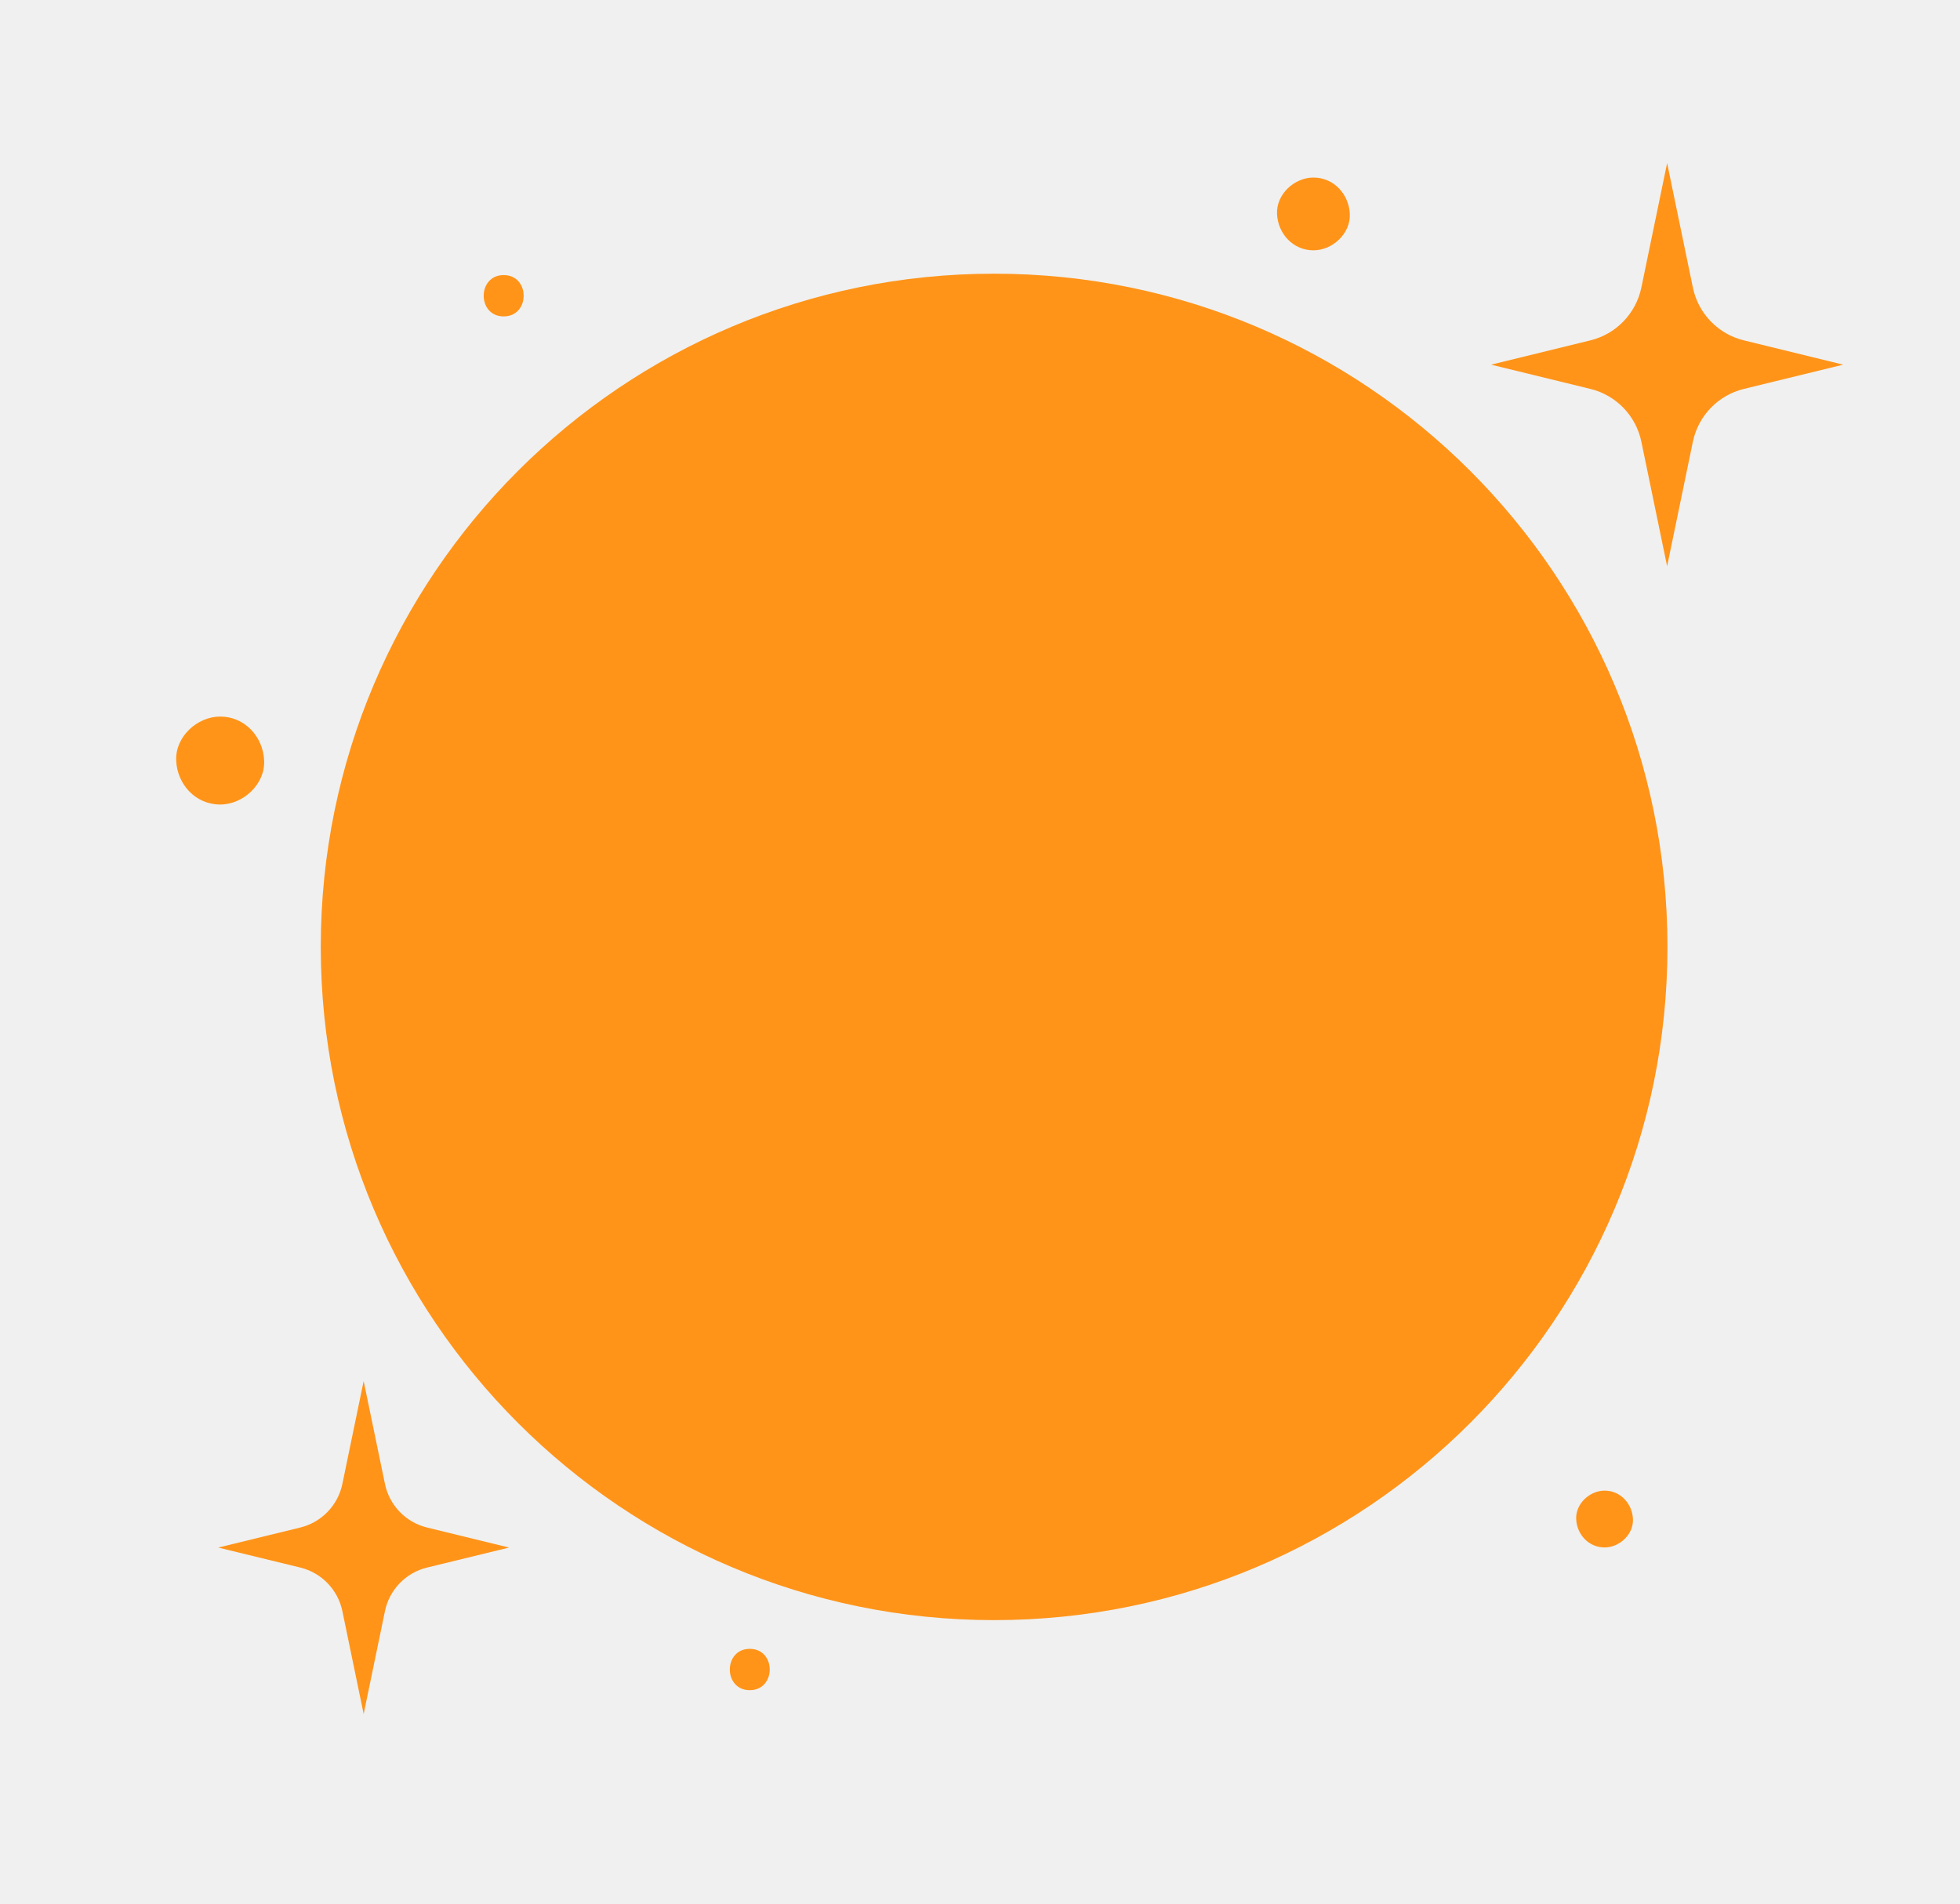
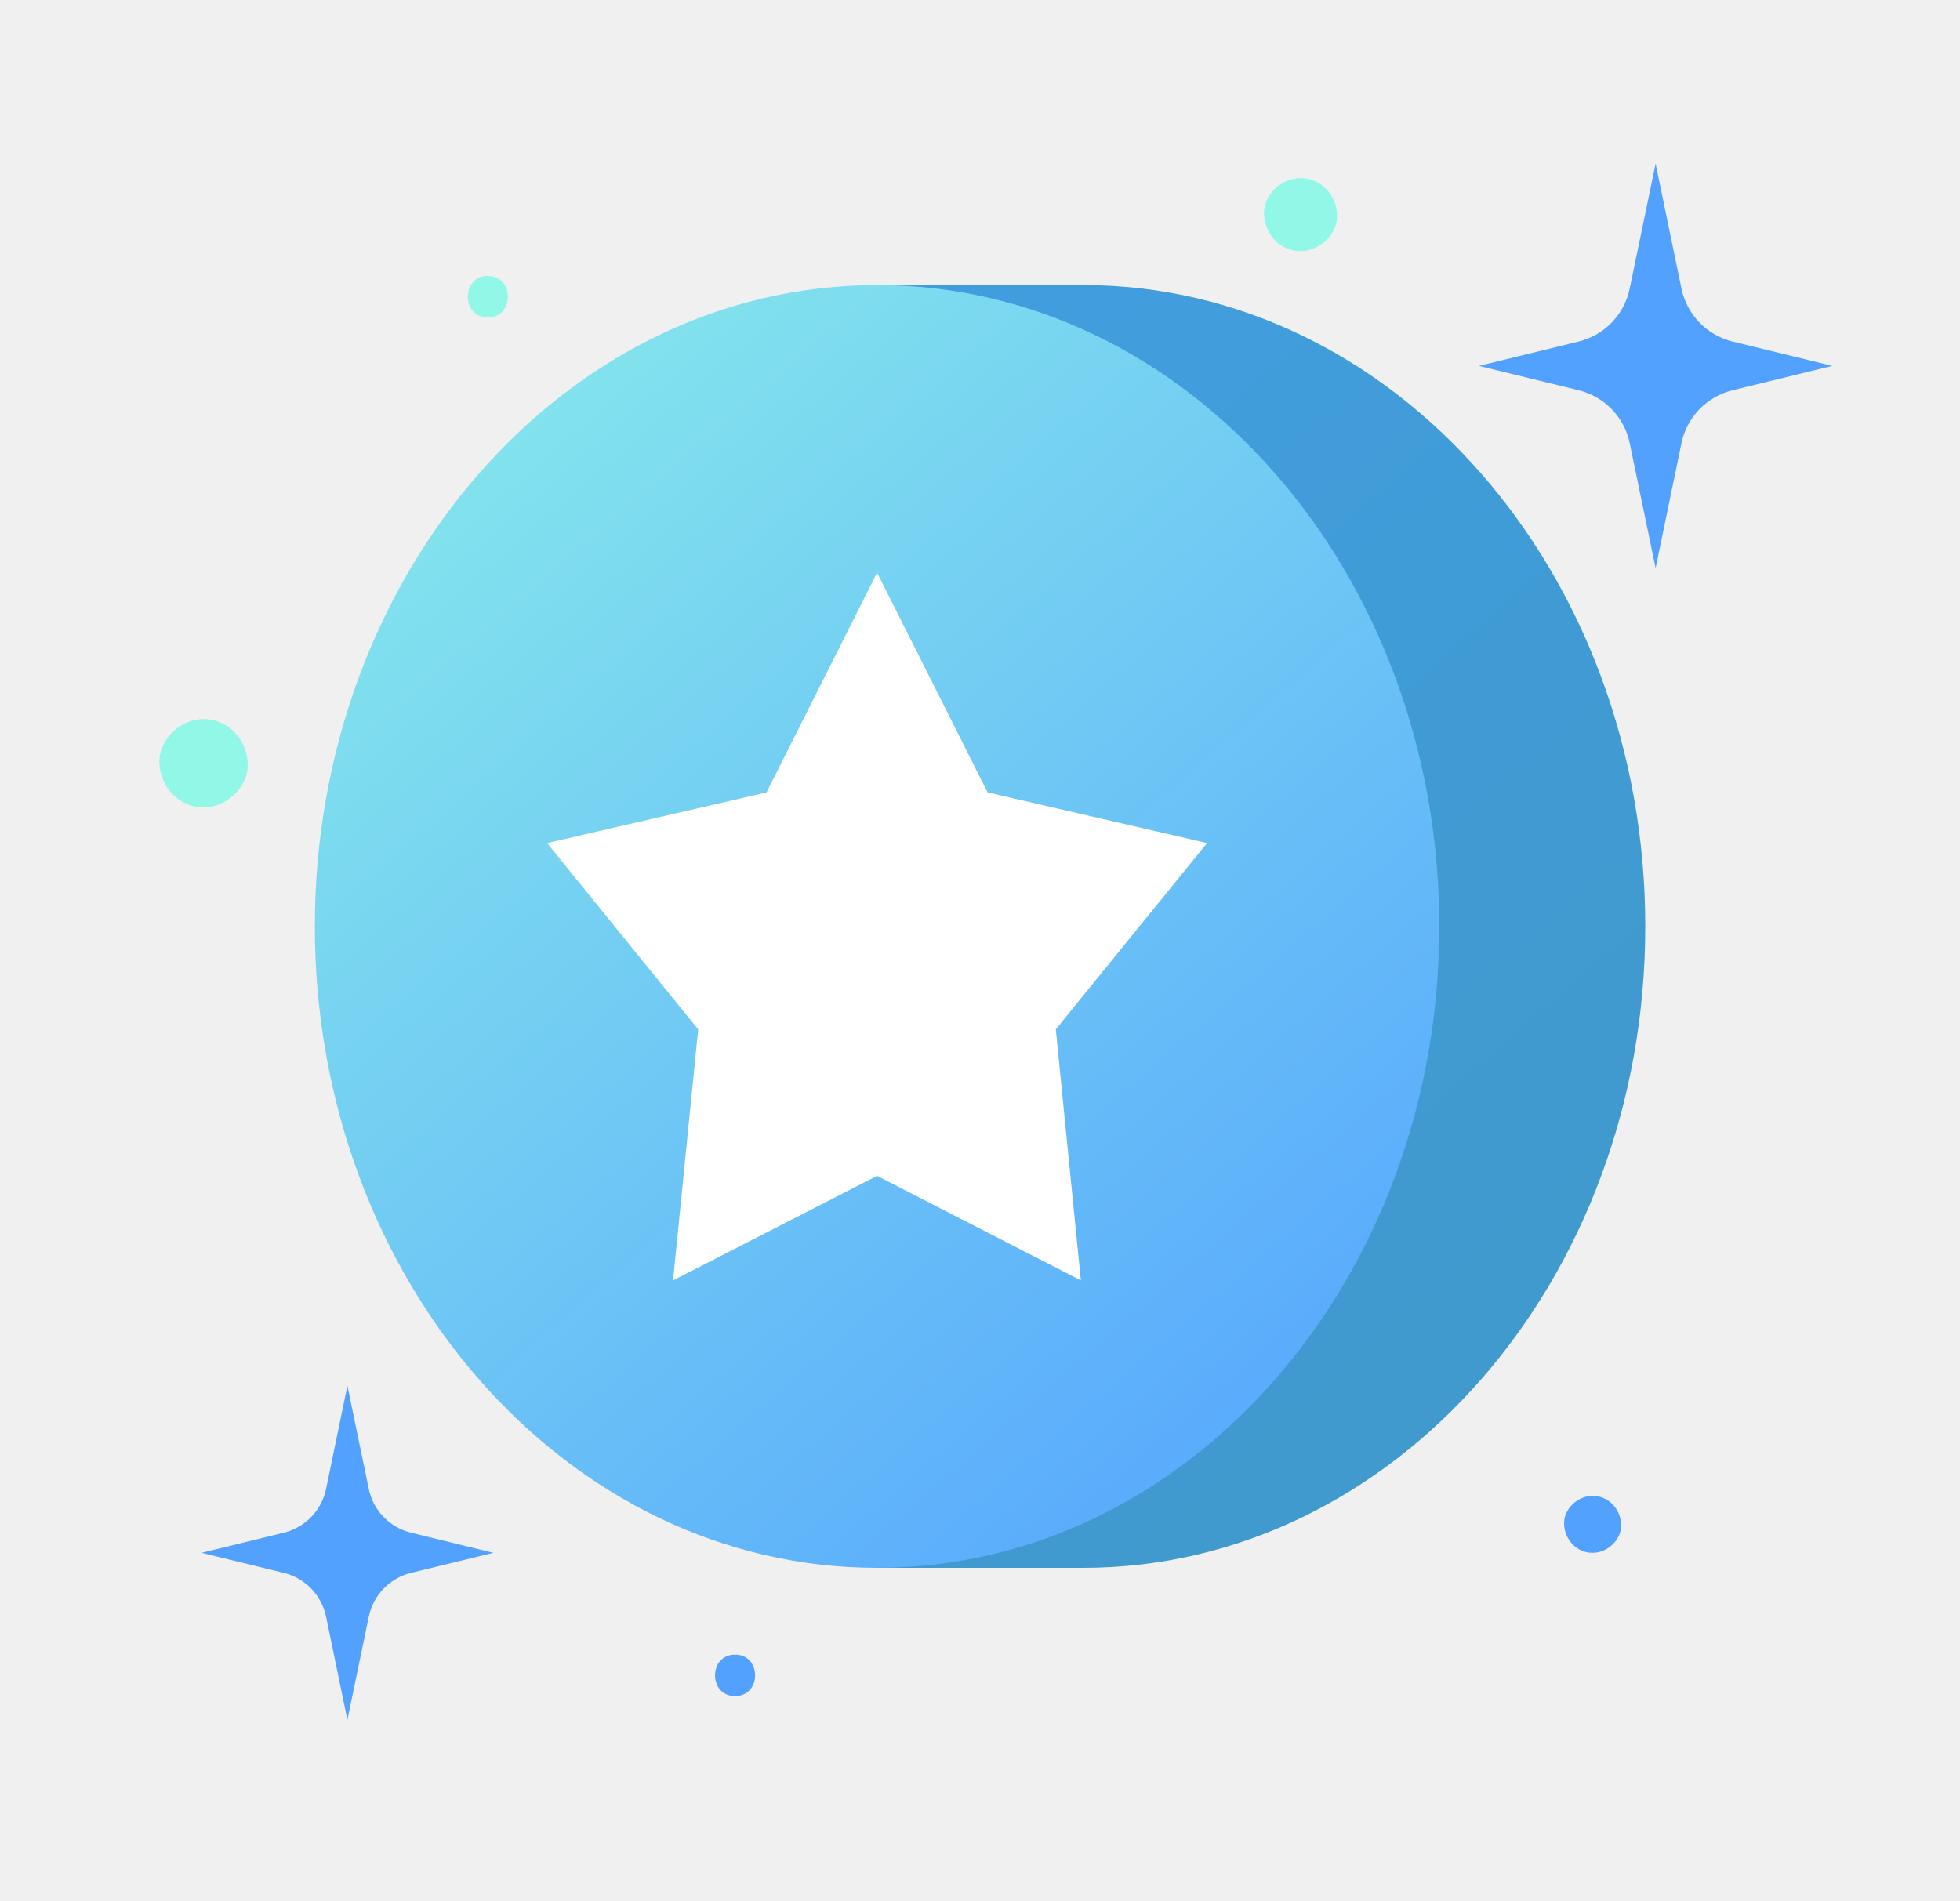
- <svg xmlns="http://www.w3.org/2000/svg" width="35" height="34" viewBox="0 0 35 34" fill="none">
-   <path d="M17.752 28.936C24.392 28.936 29.776 23.553 29.776 16.912C29.776 10.272 24.392 4.888 17.752 4.888C11.111 4.888 5.728 10.272 5.728 16.912C5.728 23.553 11.111 28.936 17.752 28.936Z" fill="#FF9419" />
-   <path d="M29.77 2.912L30.23 5.136C30.326 5.6 30.681 5.967 31.141 6.079L32.914 6.513L31.141 6.946C30.681 7.058 30.327 7.425 30.23 7.889L29.77 10.113L29.31 7.889C29.214 7.425 28.859 7.058 28.399 6.946L26.626 6.513L28.399 6.079C28.859 5.967 29.213 5.6 29.31 5.136L29.77 2.912Z" fill="#FF9419" />
-   <path d="M6.494 24.666L6.874 26.502C6.953 26.886 7.246 27.189 7.626 27.282L9.091 27.64L7.626 27.997C7.246 28.09 6.953 28.393 6.874 28.776L6.494 30.613L6.114 28.776C6.035 28.393 5.742 28.09 5.362 27.997L3.897 27.64L5.362 27.282C5.742 27.189 6.035 26.886 6.114 26.502L6.494 24.666Z" fill="#FF9419" />
-   <path d="M8.994 4.913C8.519 4.913 8.518 5.651 8.994 5.651C9.47 5.651 9.47 4.913 8.994 4.913Z" fill="#FF9419" />
-   <path d="M13.389 29.449C12.914 29.449 12.913 30.187 13.389 30.187C13.864 30.187 13.864 29.449 13.389 29.449Z" fill="#FF9419" />
-   <path d="M23.454 3.171C23.114 3.171 22.788 3.47 22.804 3.821C22.82 4.173 23.09 4.471 23.454 4.471C23.794 4.471 24.12 4.172 24.104 3.821C24.088 3.469 23.819 3.171 23.454 3.171Z" fill="#FF9419" />
-   <path d="M28.653 26.623C28.388 26.623 28.134 26.857 28.146 27.131C28.158 27.405 28.369 27.638 28.653 27.638C28.919 27.638 29.173 27.404 29.16 27.131C29.148 26.856 28.938 26.623 28.653 26.623Z" fill="#FF9419" />
-   <path d="M3.932 12.798C3.521 12.798 3.127 13.159 3.146 13.584C3.165 14.009 3.491 14.369 3.932 14.369C4.342 14.369 4.736 14.008 4.717 13.584C4.698 13.158 4.372 12.798 3.932 12.798Z" fill="#FF9419" />
+ <svg xmlns="http://www.w3.org/2000/svg" width="33" height="32" viewBox="0 0 33 32" fill="none">
+   <path d="M15.956 22.79C15.845 22.79 15.755 22.755 15.684 22.685C15.614 22.614 15.579 22.523 15.579 22.413V21.372C14.814 21.281 14.175 21.093 13.662 20.806C13.149 20.519 12.762 20.17 12.501 19.758C12.239 19.345 12.098 18.913 12.078 18.46C12.078 18.38 12.111 18.306 12.176 18.241C12.242 18.176 12.32 18.143 12.41 18.143H14.024C14.155 18.143 14.256 18.171 14.326 18.226C14.396 18.281 14.462 18.349 14.522 18.43C14.592 18.601 14.706 18.767 14.862 18.928C15.018 19.089 15.231 19.222 15.503 19.328C15.775 19.433 16.111 19.486 16.514 19.486C17.167 19.486 17.658 19.381 17.985 19.169C18.312 18.958 18.476 18.671 18.476 18.309C18.476 18.048 18.387 17.837 18.211 17.675C18.035 17.515 17.759 17.369 17.381 17.238C17.004 17.107 16.499 16.966 15.865 16.816C15.111 16.655 14.472 16.446 13.949 16.189C13.426 15.933 13.031 15.601 12.764 15.194C12.498 14.786 12.364 14.281 12.364 13.677C12.364 12.883 12.649 12.209 13.217 11.655C13.785 11.102 14.572 10.76 15.578 10.629V9.588C15.578 9.478 15.614 9.387 15.684 9.317C15.754 9.246 15.845 9.211 15.956 9.211H17.027C17.127 9.211 17.213 9.246 17.284 9.317C17.354 9.387 17.389 9.478 17.389 9.588V10.659C18.083 10.77 18.664 10.979 19.132 11.286C19.599 11.593 19.956 11.94 20.203 12.327C20.449 12.714 20.578 13.089 20.588 13.451C20.588 13.532 20.558 13.605 20.497 13.67C20.437 13.735 20.362 13.768 20.271 13.768H18.566C18.476 13.768 18.39 13.748 18.309 13.708C18.229 13.668 18.158 13.597 18.098 13.496C18.048 13.235 17.872 13.006 17.57 12.81C17.268 12.614 16.886 12.516 16.423 12.516C15.93 12.516 15.538 12.606 15.246 12.787C14.955 12.968 14.809 13.245 14.809 13.617C14.809 13.859 14.884 14.062 15.035 14.228C15.186 14.395 15.433 14.54 15.775 14.666C16.116 14.792 16.579 14.93 17.163 15.081C18.048 15.262 18.767 15.478 19.32 15.73C19.873 15.981 20.279 16.306 20.535 16.703C20.792 17.1 20.92 17.601 20.92 18.204C20.92 18.808 20.774 19.303 20.483 19.751C20.191 20.198 19.781 20.558 19.253 20.83C18.724 21.101 18.104 21.282 17.389 21.373V22.414C17.389 22.524 17.354 22.615 17.284 22.686C17.213 22.756 17.128 22.791 17.027 22.791H15.956V22.79Z" fill="white" />
+   <path d="M27.875 2.755L28.31 4.858C28.401 5.297 28.737 5.645 29.172 5.751L30.849 6.161L29.172 6.571C28.737 6.677 28.401 7.024 28.31 7.463L27.875 9.567L27.439 7.463C27.349 7.024 27.013 6.677 26.578 6.571L24.9 6.161L26.578 5.751C27.013 5.645 27.349 5.297 27.439 4.858L27.875 2.755Z" fill="#52A1FF" />
+   <path d="M5.849 23.334L6.209 25.071C6.284 25.434 6.561 25.72 6.92 25.808L8.306 26.147L6.92 26.485C6.561 26.573 6.284 26.86 6.209 27.223L5.849 28.96L5.49 27.223C5.415 26.86 5.138 26.573 4.778 26.485L3.393 26.147L4.778 25.808C5.138 25.72 5.415 25.434 5.49 25.071L5.849 23.334Z" fill="#52A1FF" />
+   <path d="M8.214 4.646C7.765 4.646 7.764 5.345 8.214 5.345C8.664 5.345 8.664 4.646 8.214 4.646Z" fill="#91F7E7" />
+   <path d="M12.376 27.861C11.927 27.861 11.926 28.559 12.376 28.559C12.826 28.559 12.826 27.861 12.376 27.861Z" fill="#52A1FF" />
+   <path d="M21.897 2.998C21.575 2.998 21.267 3.281 21.282 3.613C21.297 3.946 21.552 4.228 21.897 4.228C22.218 4.228 22.526 3.945 22.512 3.613C22.497 3.28 22.241 2.998 21.897 2.998Z" fill="#91F7E7" />
+   <path d="M26.814 25.188C26.563 25.188 26.323 25.408 26.334 25.668C26.346 25.927 26.545 26.147 26.814 26.147C27.065 26.147 27.306 25.927 27.294 25.668C27.283 25.407 27.083 25.188 26.814 25.188Z" fill="#52A1FF" />
+   <path d="M3.427 12.108C3.039 12.108 2.666 12.45 2.684 12.852C2.702 13.254 3.011 13.595 3.427 13.595C3.816 13.595 4.188 13.253 4.171 12.852C4.153 12.449 3.844 12.108 3.427 12.108Z" fill="#91F7E7" />
+   <path d="M27.701 15.6C27.701 21.566 23.463 26.4 18.235 26.4C17.07 26.4 14.764 26.4 14.764 26.4C14.764 26.4 8.771 24.347 8.771 15.6C8.771 6.853 14.767 4.8 14.767 4.8C14.767 4.8 17.177 4.8 18.238 4.8C23.463 4.8 27.701 9.636 27.701 15.6Z" fill="url(#paint0_linear_5980_1250)" />
+   <path d="M14.767 26.4C19.995 26.4 24.233 21.564 24.233 15.6C24.233 9.635 19.995 4.8 14.767 4.8C9.539 4.8 5.301 9.635 5.301 15.6C5.301 21.564 9.539 26.4 14.767 26.4Z" fill="url(#paint1_linear_5980_1250)" />
+   <path d="M14.767 9.643L16.628 13.343L20.323 14.196L17.776 17.333L18.198 21.56L14.767 19.8L11.332 21.56L11.755 17.333L9.211 14.196L12.906 13.343L14.767 9.643Z" fill="white" />
+   <defs>
+     <linearGradient id="paint0_linear_5980_1250" x1="6.811" y1="0.454" x2="28.743" y2="25.647" gradientUnits="userSpaceOnUse">
+       <stop stop-color="#419FE7" />
+       <stop offset="1" stop-color="#4099C9" />
+     </linearGradient>
+     <linearGradient id="paint1_linear_5980_1250" x1="4.01" y1="0.968" x2="25.32" y2="25.447" gradientUnits="userSpaceOnUse">
+       <stop stop-color="#91F7E7" />
+       <stop offset="1" stop-color="#52A1FF" />
+     </linearGradient>
+   </defs>
</svg>
